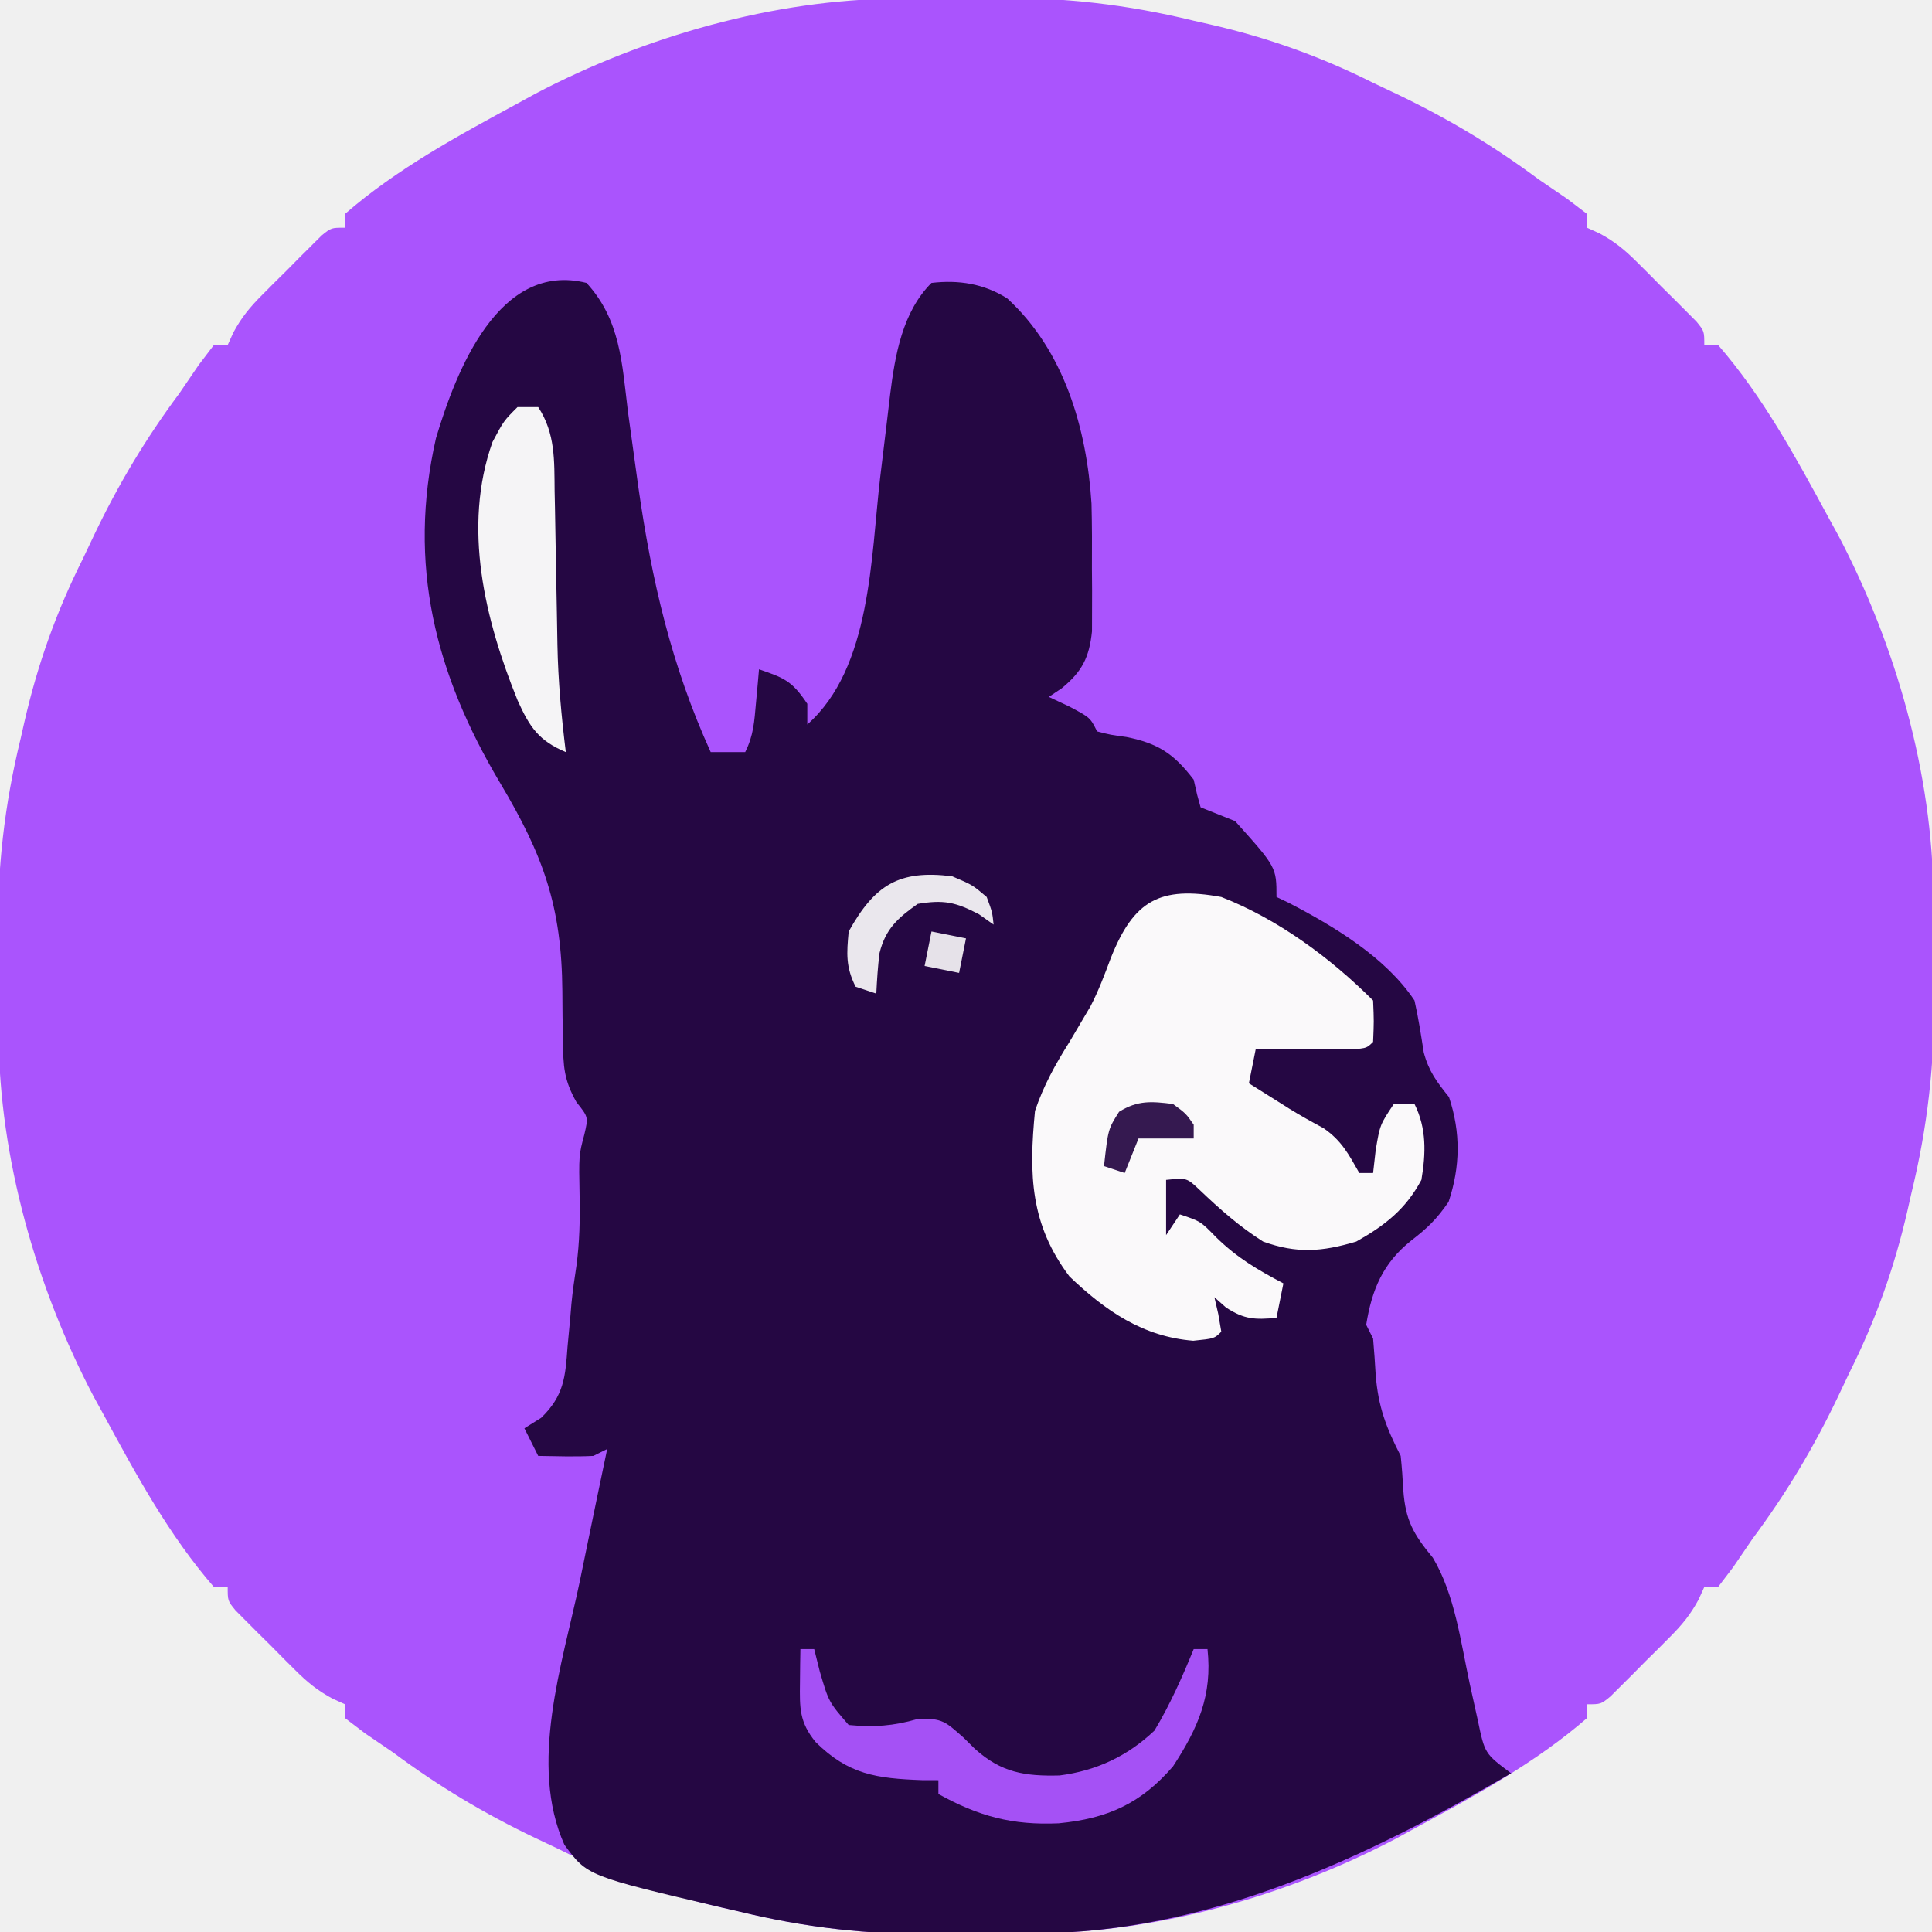
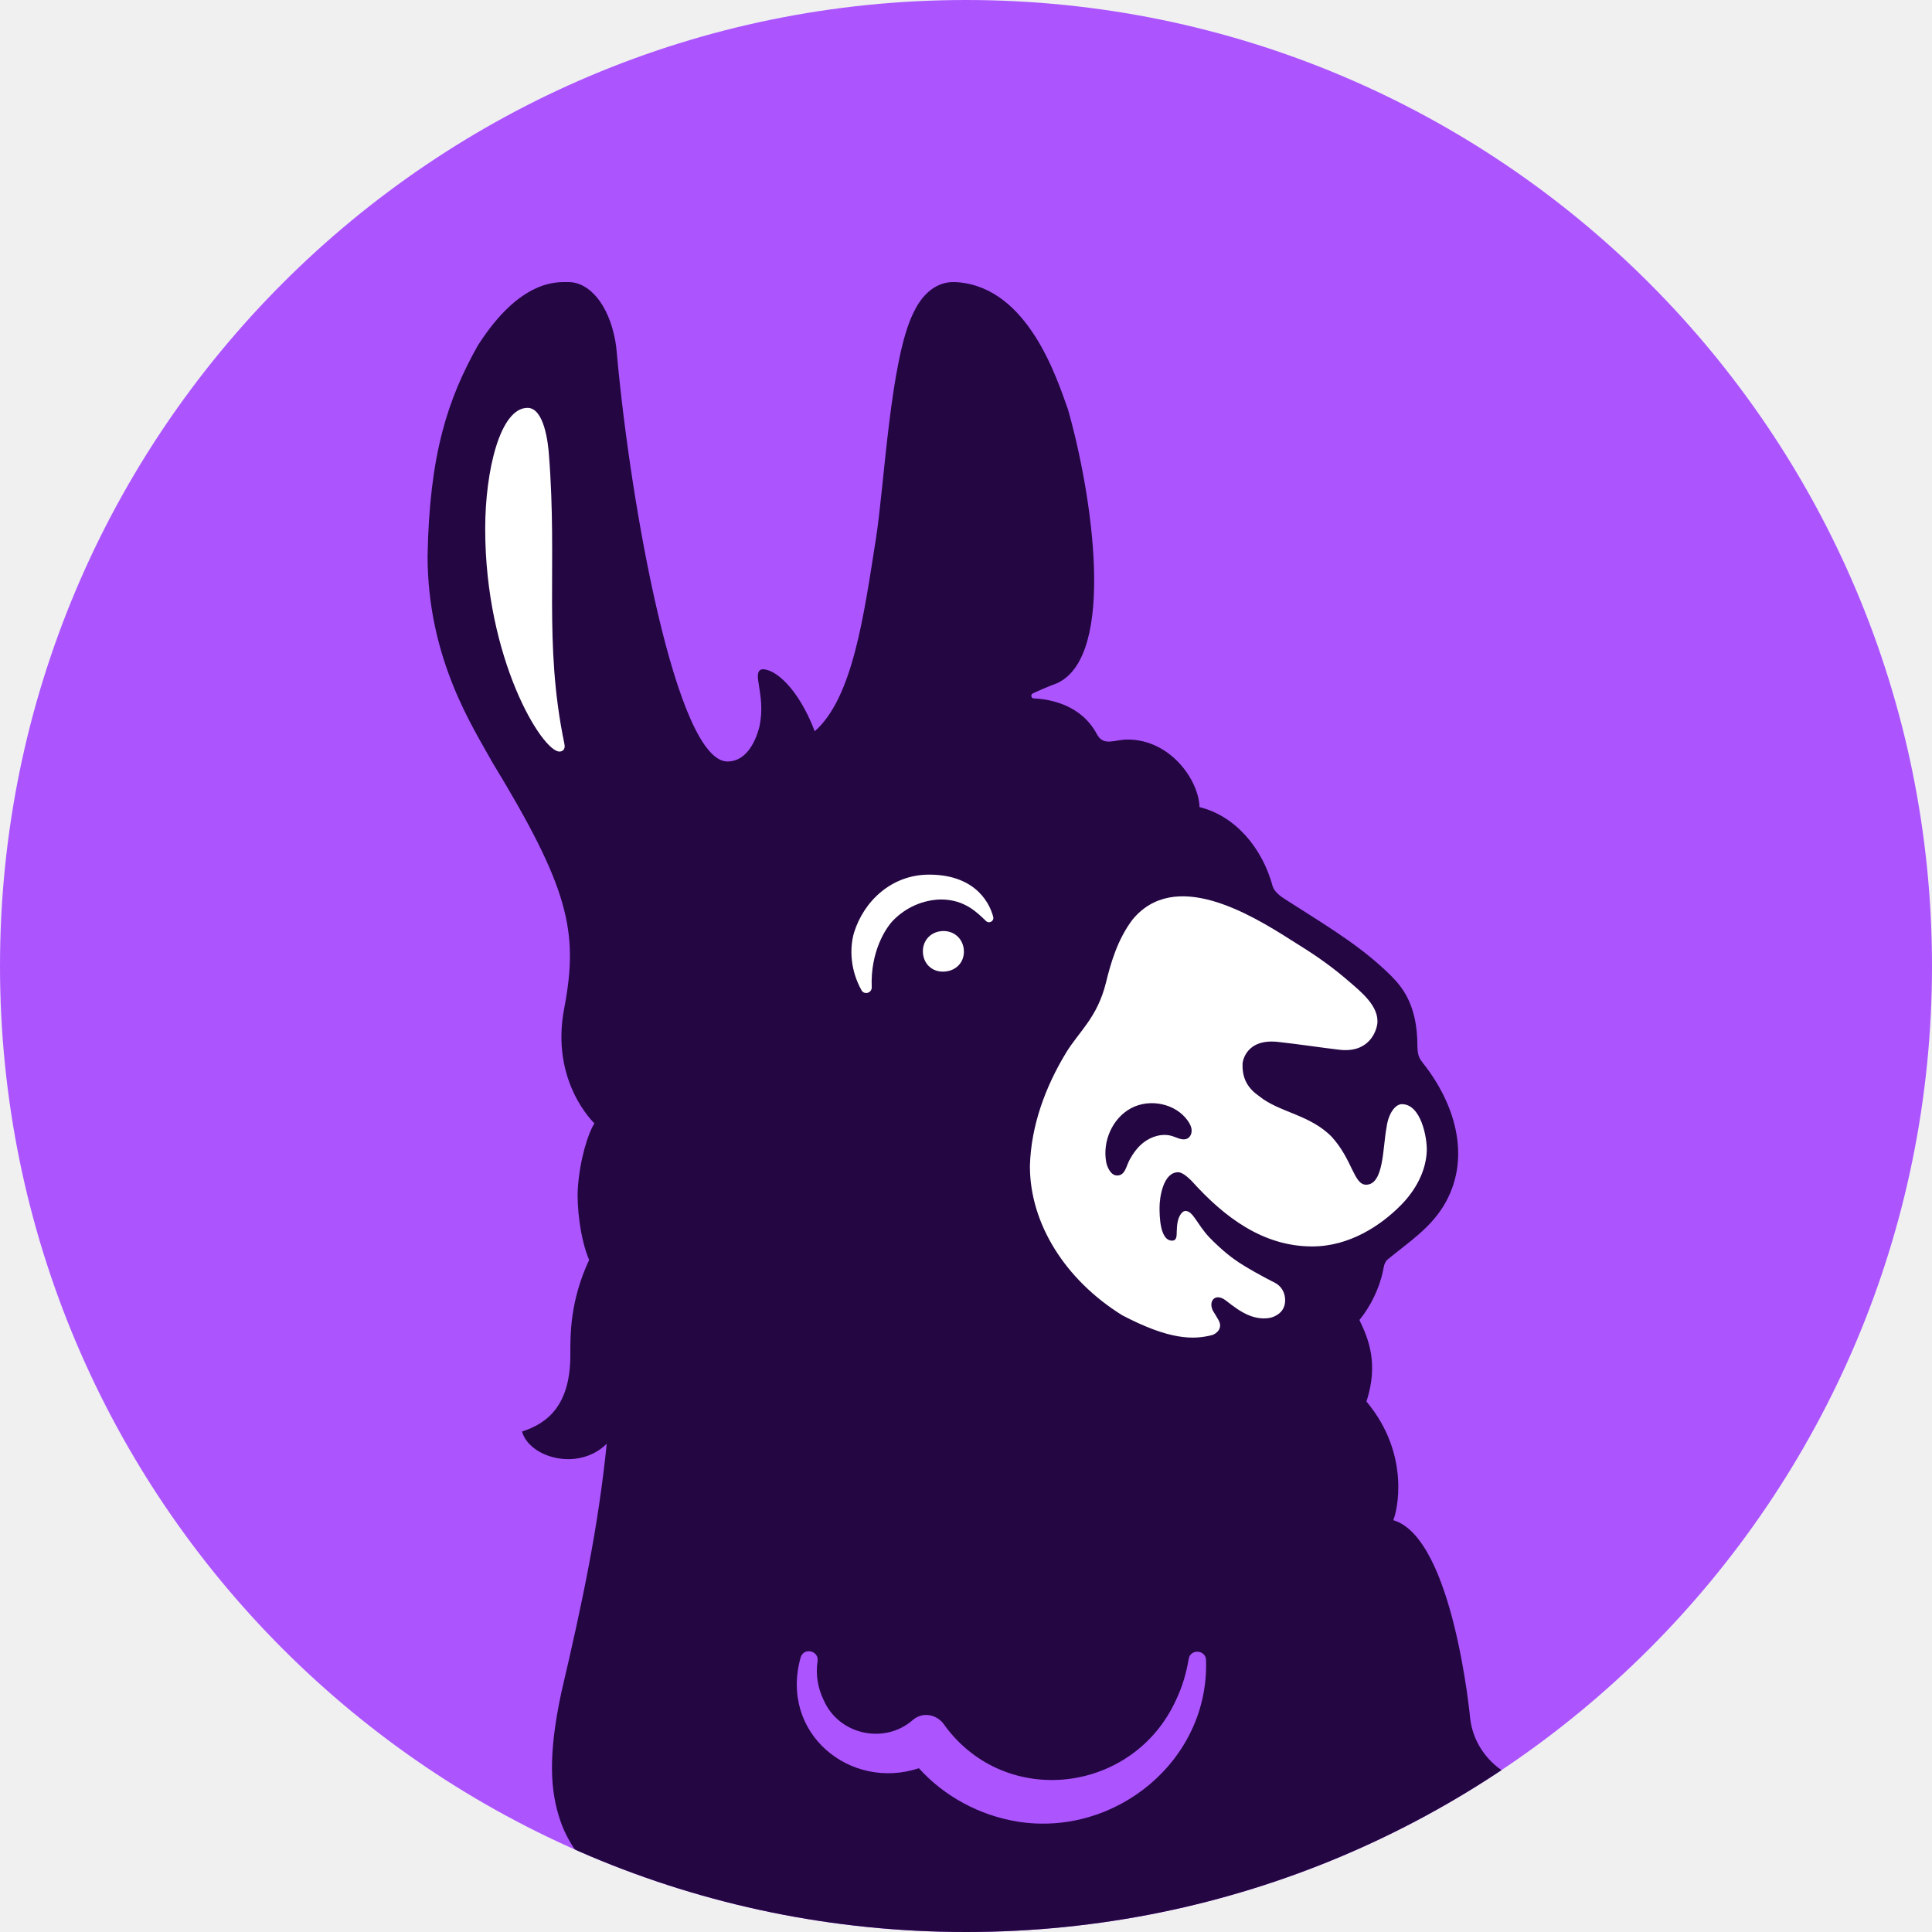
- <svg xmlns="http://www.w3.org/2000/svg" version="1.1" width="280" height="280">
-   <path d="M0 0 C0.754 -0.006 1.507 -0.011 2.284 -0.017 C3.874 -0.027 5.464 -0.033 7.054 -0.037 C9.435 -0.047 11.815 -0.078 14.195 -0.109 C24.195 -0.178 33.244 0.829 42.969 3.203 C43.759 3.382 44.549 3.56 45.363 3.744 C53.718 5.662 61.323 8.369 68.969 12.203 C70.103 12.741 71.237 13.278 72.406 13.832 C79.77 17.353 86.425 21.333 92.969 26.203 C94.343 27.142 95.718 28.079 97.094 29.016 C98.043 29.738 98.991 30.459 99.969 31.203 C99.969 31.863 99.969 32.523 99.969 33.203 C100.859 33.606 100.859 33.606 101.767 34.018 C103.974 35.206 105.434 36.411 107.203 38.172 C107.777 38.743 108.35 39.314 108.941 39.902 C109.528 40.497 110.114 41.091 110.719 41.703 C111.321 42.297 111.923 42.892 112.543 43.504 C113.111 44.075 113.68 44.646 114.266 45.234 C115.044 46.017 115.044 46.017 115.839 46.814 C116.969 48.203 116.969 48.203 116.969 50.203 C117.629 50.203 118.289 50.203 118.969 50.203 C125.473 57.685 130.263 66.531 134.969 75.203 C135.443 76.068 135.917 76.933 136.406 77.824 C144.704 93.615 150.064 112.373 150.172 130.234 C150.178 130.988 150.183 131.742 150.189 132.518 C150.199 134.108 150.205 135.698 150.209 137.288 C150.219 139.669 150.25 142.049 150.281 144.43 C150.35 154.429 149.343 163.478 146.969 173.203 C146.701 174.388 146.701 174.388 146.428 175.598 C144.509 183.952 141.802 191.557 137.969 199.203 C137.431 200.338 136.894 201.472 136.34 202.641 C132.819 210.005 128.839 216.659 123.969 223.203 C123.03 224.577 122.093 225.952 121.156 227.328 C120.434 228.277 119.713 229.226 118.969 230.203 C118.309 230.203 117.649 230.203 116.969 230.203 C116.566 231.093 116.566 231.093 116.154 232.001 C114.966 234.209 113.761 235.669 112 237.438 C111.429 238.011 110.858 238.585 110.27 239.176 C109.675 239.762 109.081 240.349 108.469 240.953 C107.874 241.555 107.28 242.157 106.668 242.777 C106.097 243.346 105.526 243.914 104.938 244.5 C104.416 245.019 103.895 245.538 103.357 246.073 C101.969 247.203 101.969 247.203 99.969 247.203 C99.969 247.863 99.969 248.523 99.969 249.203 C92.487 255.708 83.64 260.497 74.969 265.203 C74.104 265.678 73.239 266.152 72.348 266.641 C56.557 274.938 37.798 280.298 19.938 280.406 C19.184 280.412 18.43 280.418 17.654 280.424 C16.064 280.433 14.474 280.439 12.884 280.443 C10.503 280.453 8.123 280.484 5.742 280.516 C-4.258 280.585 -13.306 279.578 -23.031 277.203 C-24.217 276.935 -24.217 276.935 -25.426 276.662 C-33.78 274.744 -41.385 272.037 -49.031 268.203 C-50.166 267.666 -51.3 267.128 -52.469 266.574 C-59.833 263.054 -66.487 259.073 -73.031 254.203 C-74.406 253.265 -75.78 252.327 -77.156 251.391 C-78.105 250.669 -79.054 249.947 -80.031 249.203 C-80.031 248.543 -80.031 247.883 -80.031 247.203 C-80.921 246.8 -80.921 246.8 -81.829 246.389 C-84.037 245.2 -85.497 243.996 -87.266 242.234 C-87.839 241.663 -88.413 241.092 -89.004 240.504 C-89.59 239.91 -90.177 239.315 -90.781 238.703 C-91.383 238.109 -91.985 237.515 -92.605 236.902 C-93.174 236.331 -93.742 235.76 -94.328 235.172 C-94.847 234.65 -95.366 234.129 -95.901 233.592 C-97.031 232.203 -97.031 232.203 -97.031 230.203 C-97.691 230.203 -98.351 230.203 -99.031 230.203 C-105.536 222.721 -110.325 213.875 -115.031 205.203 C-115.743 203.906 -115.743 203.906 -116.469 202.582 C-124.766 186.791 -130.127 168.033 -130.234 150.172 C-130.243 149.042 -130.243 149.042 -130.252 147.888 C-130.261 146.298 -130.268 144.708 -130.271 143.118 C-130.281 140.737 -130.312 138.357 -130.344 135.977 C-130.413 125.977 -129.406 116.928 -127.031 107.203 C-126.763 106.018 -126.763 106.018 -126.49 104.809 C-124.572 96.454 -121.865 88.849 -118.031 81.203 C-117.494 80.069 -116.956 78.934 -116.402 77.766 C-112.882 70.401 -108.901 63.747 -104.031 57.203 C-103.093 55.829 -102.155 54.454 -101.219 53.078 C-100.497 52.129 -99.775 51.181 -99.031 50.203 C-98.371 50.203 -97.711 50.203 -97.031 50.203 C-96.628 49.313 -96.628 49.313 -96.217 48.405 C-95.028 46.198 -93.824 44.738 -92.062 42.969 C-91.491 42.395 -90.92 41.821 -90.332 41.23 C-89.738 40.644 -89.144 40.057 -88.531 39.453 C-87.937 38.851 -87.343 38.249 -86.73 37.629 C-86.159 37.06 -85.588 36.492 -85 35.906 C-84.479 35.387 -83.957 34.868 -83.42 34.333 C-82.031 33.203 -82.031 33.203 -80.031 33.203 C-80.031 32.543 -80.031 31.883 -80.031 31.203 C-72.549 24.698 -63.703 19.909 -55.031 15.203 C-53.734 14.492 -53.734 14.492 -52.41 13.766 C-36.619 5.468 -17.861 0.108 0 0 Z " fill="#AA54FD" transform="translate(130.0312,-0.203125)" />
-   <path d="M0 0 C4.922 5.357 5.143 11.628 6 18.625 C6.332 21.06 6.668 23.495 7.008 25.93 C7.173 27.129 7.338 28.329 7.509 29.565 C9.448 43.125 12.318 55.499 18 68 C19.65 68 21.3 68 23 68 C24.217 65.566 24.32 63.582 24.562 60.875 C24.646 59.965 24.73 59.055 24.816 58.117 C24.907 57.069 24.907 57.069 25 56 C28.653 57.25 29.781 57.671 32 61 C32 61.99 32 62.98 32 64 C41.282 55.8 41.201 39.777 42.562 28.188 C42.855 25.717 43.151 23.247 43.459 20.779 C43.649 19.258 43.83 17.737 44 16.214 C44.716 10.468 45.782 4.218 50 0 C53.952 -0.459 57.595 0.112 60.973 2.246 C69.232 9.816 72.501 21.096 73.189 31.989 C73.266 35.12 73.273 38.243 73.25 41.375 C73.262 42.974 73.262 42.974 73.273 44.605 C73.271 45.63 73.268 46.655 73.266 47.711 C73.263 48.632 73.261 49.553 73.259 50.501 C72.865 54.302 71.815 56.329 68.875 58.75 C68.256 59.163 67.638 59.575 67 60 C68.454 60.681 68.454 60.681 69.938 61.375 C73 63 73 63 74 65 C75.957 65.502 75.957 65.502 78.25 65.812 C82.824 66.737 85.111 68.208 88 72 C88.165 72.722 88.33 73.444 88.5 74.188 C88.665 74.786 88.83 75.384 89 76 C90.664 76.674 92.331 77.34 94 78 C100 84.686 100 84.686 100 89 C100.853 89.406 100.853 89.406 101.723 89.82 C108.352 93.254 115.832 97.747 120 104 C120.563 106.498 120.947 108.997 121.34 111.527 C122.077 114.288 123.231 115.788 125 118 C126.71 123.129 126.646 128.061 124.938 133.188 C123.182 135.736 121.887 136.965 119.5 138.812 C115.433 142.061 113.816 145.897 113 151 C113.33 151.66 113.66 152.32 114 153 C114.154 154.748 114.274 156.498 114.375 158.25 C114.75 162.909 115.873 165.834 118 170 C118.17 171.642 118.291 173.289 118.375 174.938 C118.694 179.348 119.825 181.319 122.664 184.766 C125.853 190.099 126.698 196.974 128 203 C128.217 203.98 128.433 204.959 128.656 205.969 C128.832 206.763 129.007 207.557 129.188 208.375 C130.188 213.147 130.188 213.147 134 216 C112.618 228.417 90.25 239.051 64.969 239.203 C64.215 239.209 63.462 239.215 62.685 239.22 C61.095 239.23 59.505 239.236 57.915 239.24 C55.534 239.25 53.154 239.281 50.773 239.312 C40.775 239.382 31.723 238.381 22 236 C21.199 235.816 20.398 235.632 19.573 235.443 C0.109 230.873 0.109 230.873 -3.207 226.355 C-8.421 214.666 -3.486 200.135 -1 188.312 C-0.614 186.436 -0.228 184.559 0.156 182.682 C1.093 178.119 2.043 173.559 3 169 C2.34 169.33 1.68 169.66 1 170 C-1.672 170.134 -4.323 170.043 -7 170 C-7.66 168.68 -8.32 167.36 -9 166 C-7.801 165.252 -7.801 165.252 -6.578 164.488 C-3.271 161.296 -3.057 158.562 -2.75 154.188 C-2.62 152.806 -2.49 151.424 -2.359 150.043 C-2.303 149.365 -2.247 148.686 -2.189 147.987 C-2.011 146.118 -1.735 144.259 -1.453 142.402 C-1 139.001 -0.935 135.802 -1 132.375 C-1.113 126.425 -1.113 126.425 -0.312 123.414 C0.277 120.896 0.277 120.896 -1.455 118.733 C-3.274 115.514 -3.382 113.526 -3.406 109.852 C-3.428 108.681 -3.45 107.511 -3.473 106.305 C-3.482 105.09 -3.491 103.876 -3.5 102.625 C-3.592 90.333 -6.279 82.946 -12.5 72.5 C-21.915 56.693 -25.984 40.821 -21.812 22.5 C-18.925 12.834 -12.751 -3.188 0 0 Z " fill="#250743" transform="translate(85,41)" />
-   <path d="M0 0 C8.172 3.185 15.81 8.81 22 15 C22.125 18 22.125 18 22 21 C21 22 21 22 17.402 22.098 C15.914 22.091 14.426 22.079 12.938 22.062 C12.179 22.058 11.42 22.053 10.639 22.049 C8.759 22.037 6.88 22.019 5 22 C4.67 23.65 4.34 25.3 4 27 C5.229 27.771 6.458 28.542 7.688 29.312 C8.417 29.773 9.147 30.233 9.898 30.707 C11.503 31.694 13.15 32.613 14.812 33.5 C17.435 35.299 18.448 37.266 20 40 C20.66 40 21.32 40 22 40 C22.124 38.907 22.247 37.814 22.375 36.688 C23 33 23 33 25 30 C25.99 30 26.98 30 28 30 C29.764 33.528 29.654 37.159 29 41 C26.719 45.261 23.732 47.588 19.562 49.938 C14.608 51.415 10.962 51.71 6.062 49.938 C2.614 47.756 -0.219 45.235 -3.168 42.426 C-5.008 40.693 -5.008 40.693 -8 41 C-8 43.64 -8 46.28 -8 49 C-7.34 48.01 -6.68 47.02 -6 46 C-3 47 -3 47 -0.75 49.312 C2.339 52.331 5.202 53.989 9 56 C8.67 57.65 8.34 59.3 8 61 C4.854 61.262 3.382 61.248 0.688 59.5 C0.131 59.005 -0.426 58.51 -1 58 C-0.814 58.804 -0.629 59.609 -0.438 60.438 C-0.293 61.283 -0.149 62.129 0 63 C-1 64 -1 64 -4.062 64.312 C-11.364 63.733 -16.797 59.967 -22 55 C-27.681 47.477 -27.902 40.266 -27 31 C-25.769 27.352 -24.049 24.247 -22 21 C-21.307 19.837 -20.619 18.67 -19.938 17.5 C-19.617 16.957 -19.296 16.415 -18.965 15.855 C-17.777 13.571 -16.904 11.223 -16 8.812 C-12.688 0.506 -8.916 -1.63 0 0 Z " fill="#FAF9FA" transform="translate(177,130)" />
-   <path d="M0 0 C0.66 0 1.32 0 2 0 C2.268 1.073 2.536 2.145 2.812 3.25 C4.11 7.668 4.11 7.668 7 11 C10.653 11.345 13.476 11.153 17 10.125 C20.573 9.976 21.029 10.531 23.625 12.812 C24.174 13.355 24.723 13.898 25.289 14.457 C29.122 17.914 32.54 18.441 37.555 18.316 C42.916 17.623 47.398 15.515 51.312 11.812 C53.585 8.026 55.328 4.082 57 0 C57.66 0 58.32 0 59 0 C59.725 6.673 57.643 11.43 54 17 C49.347 22.383 44.543 24.558 37.43 25.25 C30.713 25.549 25.863 24.243 20 21 C20 20.34 20 19.68 20 19 C18.822 18.996 18.822 18.996 17.621 18.992 C11.029 18.75 6.968 18.187 2.207 13.473 C-0.159 10.585 -0.109 8.524 -0.062 4.875 C-0.053 3.965 -0.044 3.055 -0.035 2.117 C-0.024 1.419 -0.012 0.72 0 0 Z " fill="#A551F5" transform="translate(116,239)" />
-   <path d="M0 0 C0.99 0 1.98 0 3 0 C5.502 3.816 5.33 7.764 5.379 12.168 C5.396 12.962 5.413 13.756 5.43 14.575 C5.483 17.112 5.524 19.65 5.562 22.188 C5.607 24.707 5.654 27.227 5.705 29.747 C5.737 31.312 5.764 32.877 5.786 34.442 C5.883 39.682 6.361 44.797 7 50 C3.075 48.34 1.78 46.415 0.016 42.508 C-4.708 30.845 -8.012 17.437 -3.625 5.062 C-2 2 -2 2 0 0 Z " fill="#F5F4F6" transform="translate(75,59)" />
-   <path d="M0 0 C2.938 1.25 2.938 1.25 5 3 C5.812 5.188 5.812 5.188 6 7 C5.299 6.505 4.598 6.01 3.875 5.5 C0.487 3.733 -1.234 3.372 -5 4 C-7.888 6.054 -9.649 7.604 -10.531 11.113 C-10.781 13.066 -10.9 15.034 -11 17 C-11.99 16.67 -12.98 16.34 -14 16 C-15.433 13.134 -15.306 11.187 -15 8 C-11.238 1.254 -7.722 -0.978 0 0 Z " fill="#EAE7ED" transform="translate(138,127)" />
-   <path d="M0 0 C1.875 1.375 1.875 1.375 3 3 C3 3.66 3 4.32 3 5 C0.36 5 -2.28 5 -5 5 C-5.66 6.65 -6.32 8.3 -7 10 C-7.99 9.67 -8.98 9.34 -10 9 C-9.404 3.638 -9.404 3.638 -7.812 1.125 C-5.1 -0.559 -3.121 -0.39 0 0 Z " fill="#351950" transform="translate(170,160)" />
-   <path d="M0 0 C1.65 0.33 3.3 0.66 5 1 C4.67 2.65 4.34 4.3 4 6 C2.35 5.67 0.7 5.34 -1 5 C-0.67 3.35 -0.34 1.7 0 0 Z " fill="#E6E2E9" transform="translate(135,135)" />
+ <svg xmlns="http://www.w3.org/2000/svg" width="512" height="512" viewBox="0 0 512 512" fill="none">
+   <g clip-path="url(#clip0_306_68)">
+     <circle cx="256" cy="256" r="256" fill="#AC55FF" />
+     <mask id="mask0_306_68" style="mask-type:alpha" maskUnits="userSpaceOnUse" x="0" y="0" width="512" height="512">
+       <circle cx="256" cy="256" r="256" fill="#AC55FF" />
+     </mask>
+     <g mask="url(#mask0_306_68)">
+       <path d="M269.699 530.451C360.294 530.451 407.136 502.376 421.276 474.223C422.09 472.599 420.53 470.761 418.81 471.332C402.863 476.607 390.96 466.808 389.625 455.498C389.625 455.498 385.167 407.538 369.22 402.858C370.165 400.913 374.01 385.586 362.126 371.424C365.376 361.406 362.691 354.81 360.26 349.823C363.222 346.191 365.498 341.506 366.482 336.943C366.726 335.861 366.721 334.905 367.598 333.887C373.201 329.231 379.384 325.389 383.145 318.574C389.923 306.26 385.382 292.196 377.167 281.817C376.334 280.671 375.681 280.12 375.622 277.176C375.642 272.145 374.731 266.968 372.027 262.717C370.648 260.557 368.84 258.69 366.945 256.959C359.052 249.598 349.609 244.163 340.542 238.293C339.295 237.494 337.843 236.431 337.302 234.978C334.447 224.351 327.065 216.131 317.886 213.894C317.691 206.776 310.187 195.983 298.835 195.983C295.371 195.983 292.506 197.865 290.718 194.623C286.566 186.75 278.293 185.287 273.976 185.088C273.25 185.053 273.046 184.078 273.704 183.766C275.087 183.103 277.182 182.187 280.291 180.988C295.882 173.524 289.431 131.009 283.049 108.575C280.062 100.199 272.49 76.38 253.942 74.806C252.665 74.698 251.359 74.728 250.126 75.084C246.555 76.112 243.909 78.974 242.048 82.937C235.914 95.271 234.379 128.562 232.123 142.797C228.922 163.096 226.023 184.873 215.913 193.799C211.606 182.436 205.374 177.171 201.969 177.37C199.001 178.068 203.016 183.835 201.306 192.341C200.117 197.236 197.408 201.804 192.794 201.804C179.273 201.804 167.098 134.173 163.463 93.545C163.365 92.482 163.263 91.424 163.068 90.371C161.285 80.553 156.12 74.757 150.663 74.757C147.896 74.757 137.961 73.748 126.584 91.639C118.764 105.591 113.795 120.177 113.312 147.341C113.322 174.714 125.532 193.019 130.477 202.023C150.688 235.266 153.387 246.741 149.562 267.007C145.674 286.653 157.533 297.7 157.533 297.7C155.857 300.298 153.645 307.259 153.134 314.899C152.807 319.764 153.801 328.49 156.125 333.891C151.024 344.885 151.146 353.621 151.146 359.129C151.146 371.892 145.577 377.089 138.336 379.36C140.29 386.322 153.275 390.051 160.788 382.612C158.571 404.476 154.473 424.171 148.753 448.546C145.197 465.233 145.796 474.583 148.49 482.5C149.703 486.069 151.604 489.355 153.928 492.319C181.637 527.667 233.629 530.451 269.699 530.451ZM269.655 482.739C259.671 481.116 250.331 476.139 243.515 468.602C225.351 474.618 206.466 459.33 212.205 439.147C213.121 436.505 217.058 437.475 216.668 440.229C216.103 443.783 216.756 447.42 218.281 450.55C222.34 459.827 234.438 462.323 241.853 455.859C244.596 453.441 248.562 454.362 250.424 457.36C266.663 479.4 300.355 475.266 311.654 450.525C313.311 447.069 314.392 443.408 315.021 439.615C315.464 436.924 319.498 437.178 319.61 439.898C320.522 466.525 295.6 486.902 269.65 482.744L269.655 482.739Z" fill="#240642" />
+       <path d="M371.525 292.61C369.79 292.61 367.924 295.033 367.446 298.806C366.414 304.125 366.769 313.958 362.028 313.958C358.749 313.958 358.452 307.367 352.942 301.293C347.226 295.399 339.031 294.799 333.774 290.558C330.851 288.53 329.111 286.034 329.301 281.749C329.301 281.749 329.925 274.924 339.134 276.172C343.514 276.63 350.613 277.698 355.007 278.2C362.857 279.087 364.772 273.247 365.005 271.263C365.507 266.612 360.572 262.761 357.448 260.05C353.502 256.613 349.2 253.527 344.742 250.758C343.933 250.256 343.109 249.735 342.286 249.208C331.104 242.076 311.225 230.137 300.077 243.768C296.082 249.12 294.347 255.287 293.095 260.396C290.781 269.747 285.923 273.354 282.474 279.058C276.992 288.111 273.226 298.392 272.938 308.971C272.89 324.244 282.332 339.205 297.397 348.555C309.9 355.117 316.317 355.117 321.325 353.777C322.241 353.465 324.249 352.065 322.87 349.75C322.621 349.257 321.925 348.175 321.501 347.473C320.073 344.846 322.027 342.442 324.921 344.69C326.826 346.181 328.77 347.673 331.011 348.585C332.897 349.35 335.046 349.652 336.995 349.136C336.995 349.136 336.995 349.136 336.999 349.136C339.28 348.39 340.434 346.893 340.566 344.982C340.698 342.701 339.665 340.936 337.954 339.995C335.353 338.728 329.594 335.559 327.162 333.765C324.419 331.844 321.486 328.973 320.468 327.89C317.15 324.361 316.2 320.914 314.134 320.914C313.788 320.934 313.452 321.129 313.218 321.392C311.922 322.777 311.912 325.058 311.849 326.36C311.805 327.32 311.956 328.783 310.611 328.783C307.278 328.783 307.288 321.831 307.293 319.944C307.293 317.36 308.238 310.657 312.229 310.657C313.461 310.657 315.137 312.31 315.795 312.958C324.59 322.723 334.812 330.318 347.762 330.318C357.677 330.318 365.96 324.717 371.169 319.466C375.247 315.371 377.932 310.243 378.112 304.944C378.224 301.585 376.611 292.615 371.525 292.615V292.61ZM314.714 301.697C313.51 302.365 312.073 301.536 310.762 301.107C308.126 300.24 305.135 301.117 302.962 302.843C301.471 304.032 300.331 305.587 299.405 307.264C298.396 309.097 298.206 311.515 296.038 311.515C294.255 311.515 293.358 309.044 293.163 308.025C292.116 302.492 294.786 296.335 299.751 293.683C304.716 291.031 311.6 292.435 314.811 297.056C315.308 297.773 315.732 298.582 315.79 299.455C315.849 300.327 315.483 301.273 314.718 301.697H314.714Z" fill="white" />
+       <path d="M249.386 238.371C244.645 238.44 240.046 240.477 236.694 243.919C234.808 245.854 230.608 252.114 231.017 261.761C230.949 263.18 229.083 263.687 228.333 262.478C225.307 257.057 225.132 251.402 226.306 247.229C228.912 238.795 236.274 231.785 246.224 231.785C259.277 231.785 262.551 240.326 263.204 242.973C263.516 244.07 262.161 244.879 261.328 244.099C259.165 242.086 255.827 238.371 249.376 238.371H249.386Z" fill="white" />
+       <path d="M250.453 257.471C247.334 257.749 244.874 255.736 244.596 252.621C244.323 249.559 246.384 247.034 249.503 246.756C252.621 246.478 255.15 248.599 255.422 251.66C255.7 254.78 253.571 257.193 250.458 257.471H250.453Z" fill="white" />
+       <path d="M148.261 199.172C143.662 199.172 128.582 174.699 128.582 140.145C128.582 124.638 132.563 108.087 139.798 108.087C144.251 108.087 145.26 117.574 145.465 120.387C147.808 150.066 143.983 170.224 149.567 197.109C149.937 198.684 148.987 199.176 148.261 199.176V199.172Z" fill="white" />
+     </g>
+   </g>
+   <defs>
+     <clipPath id="clip0_306_68">
+       <rect width="512" height="512" fill="white" />
+     </clipPath>
+   </defs>
</svg>
